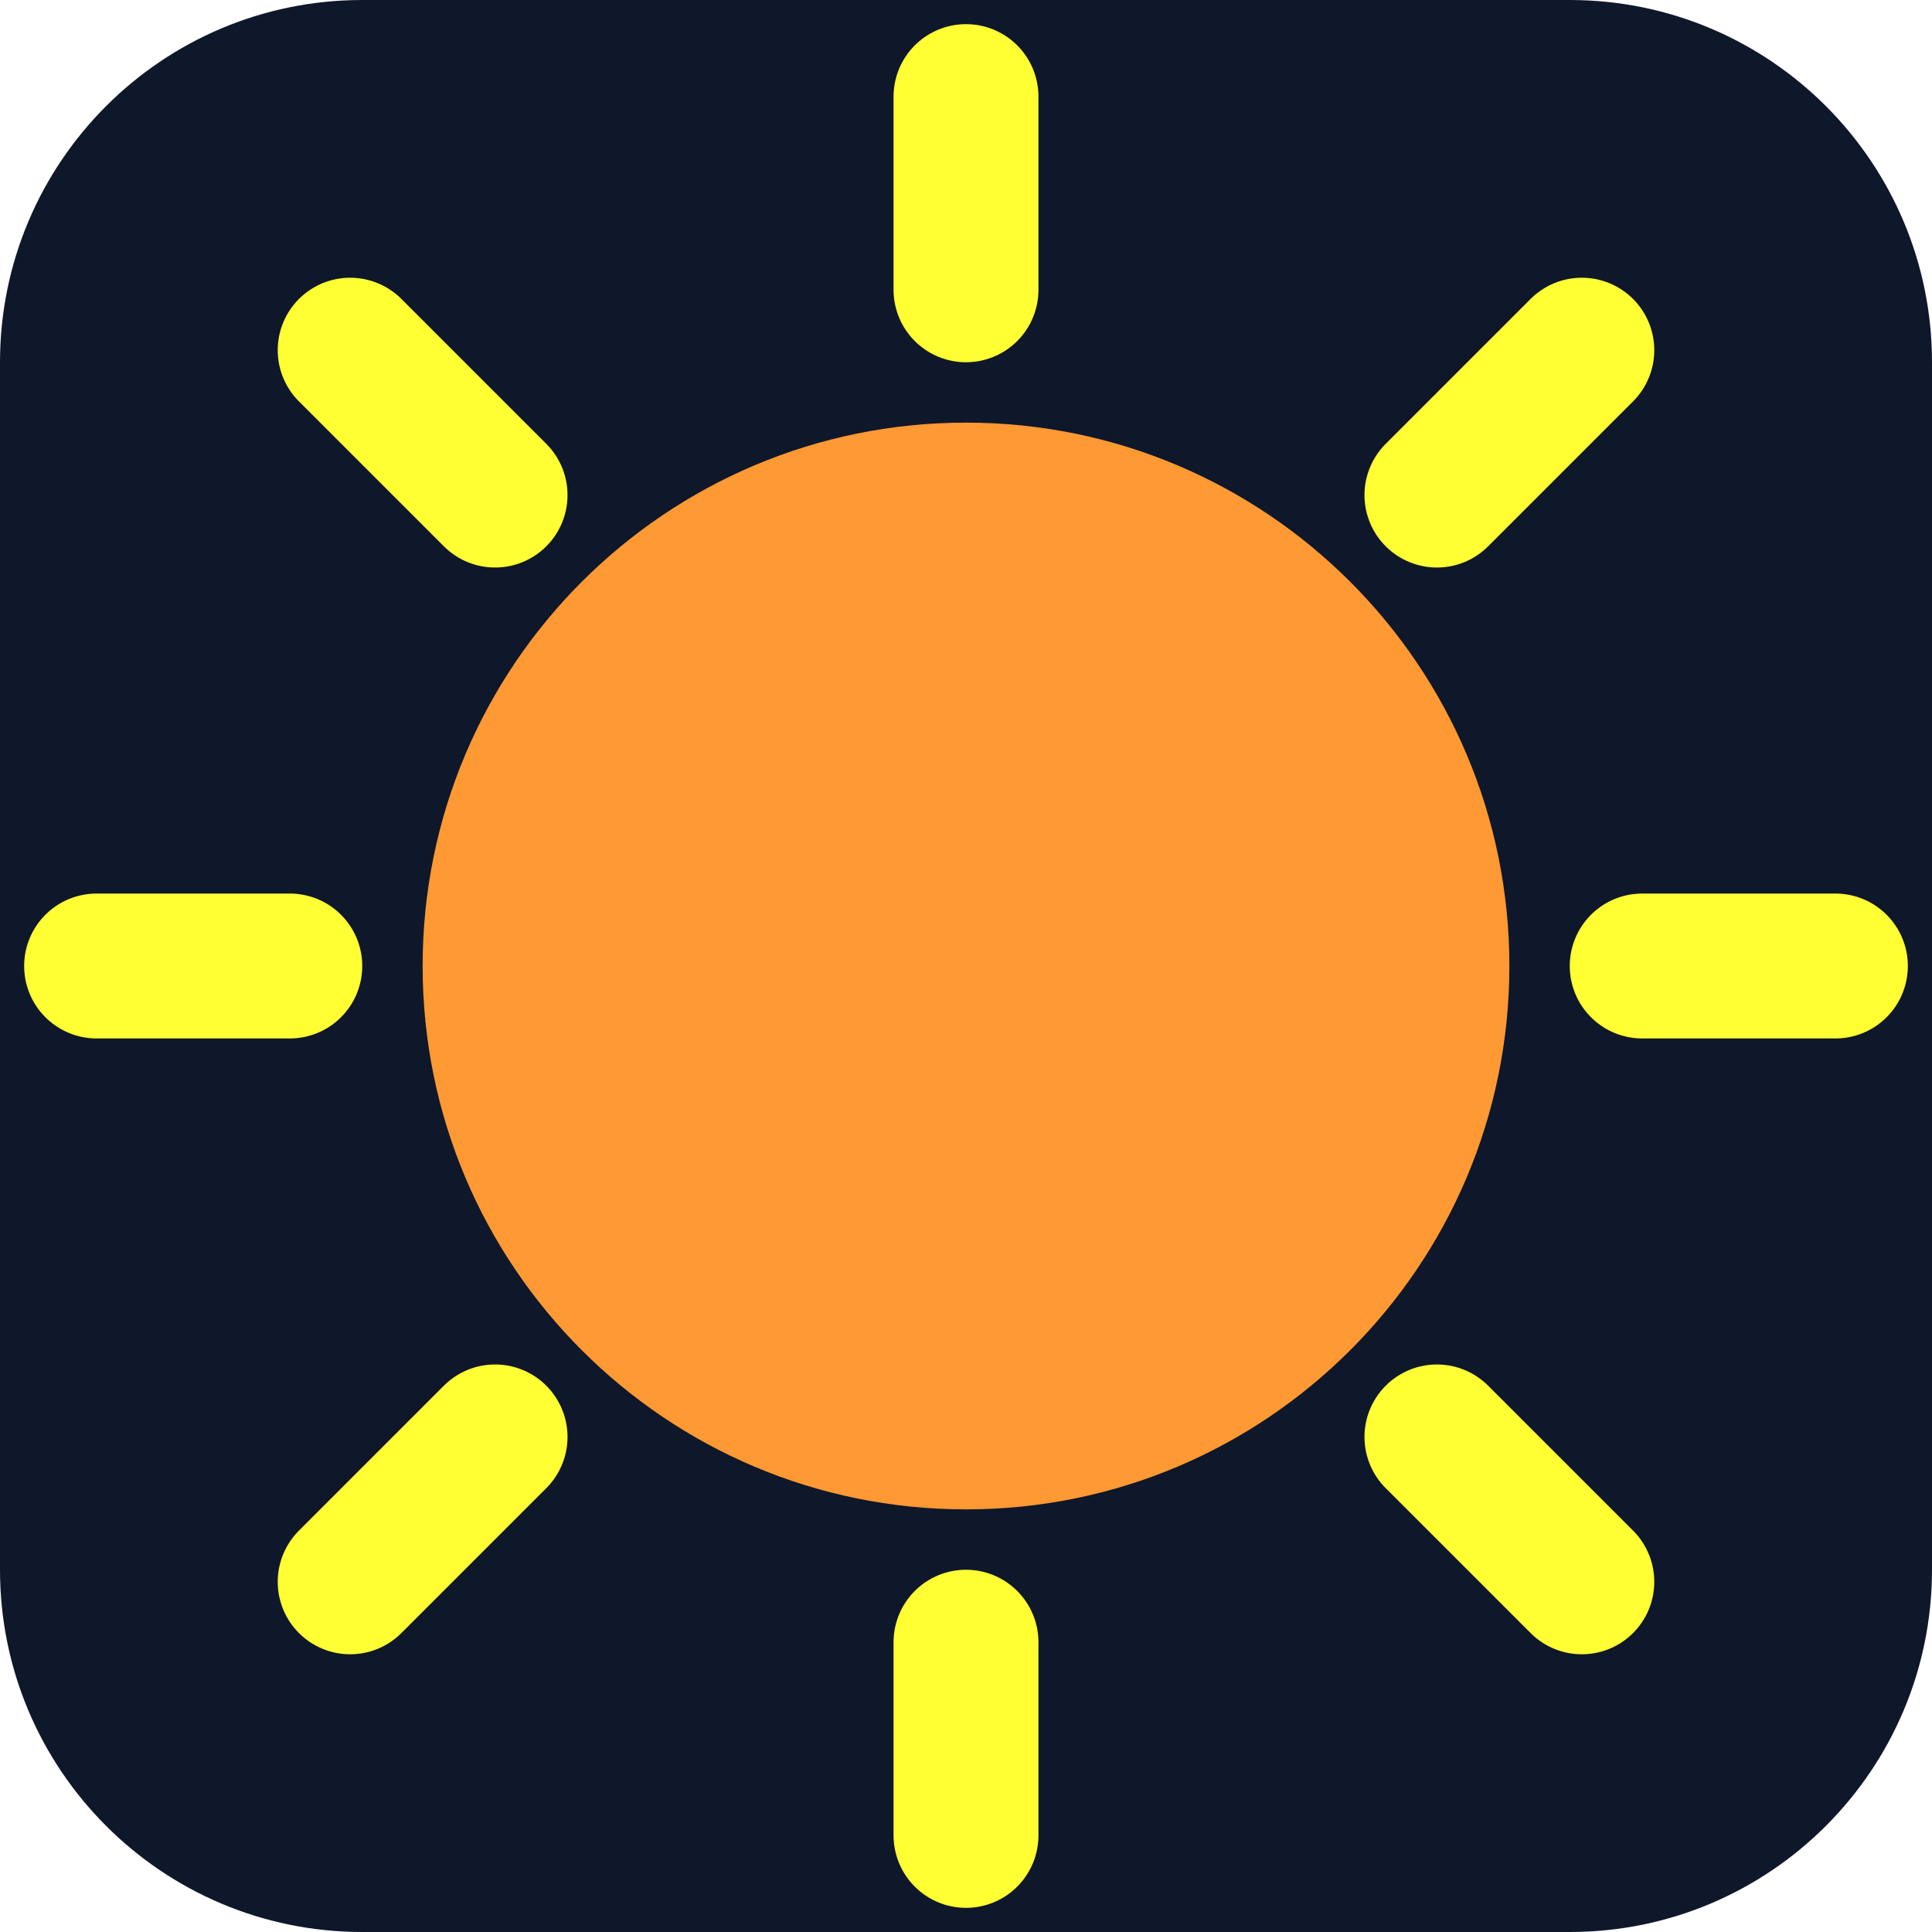
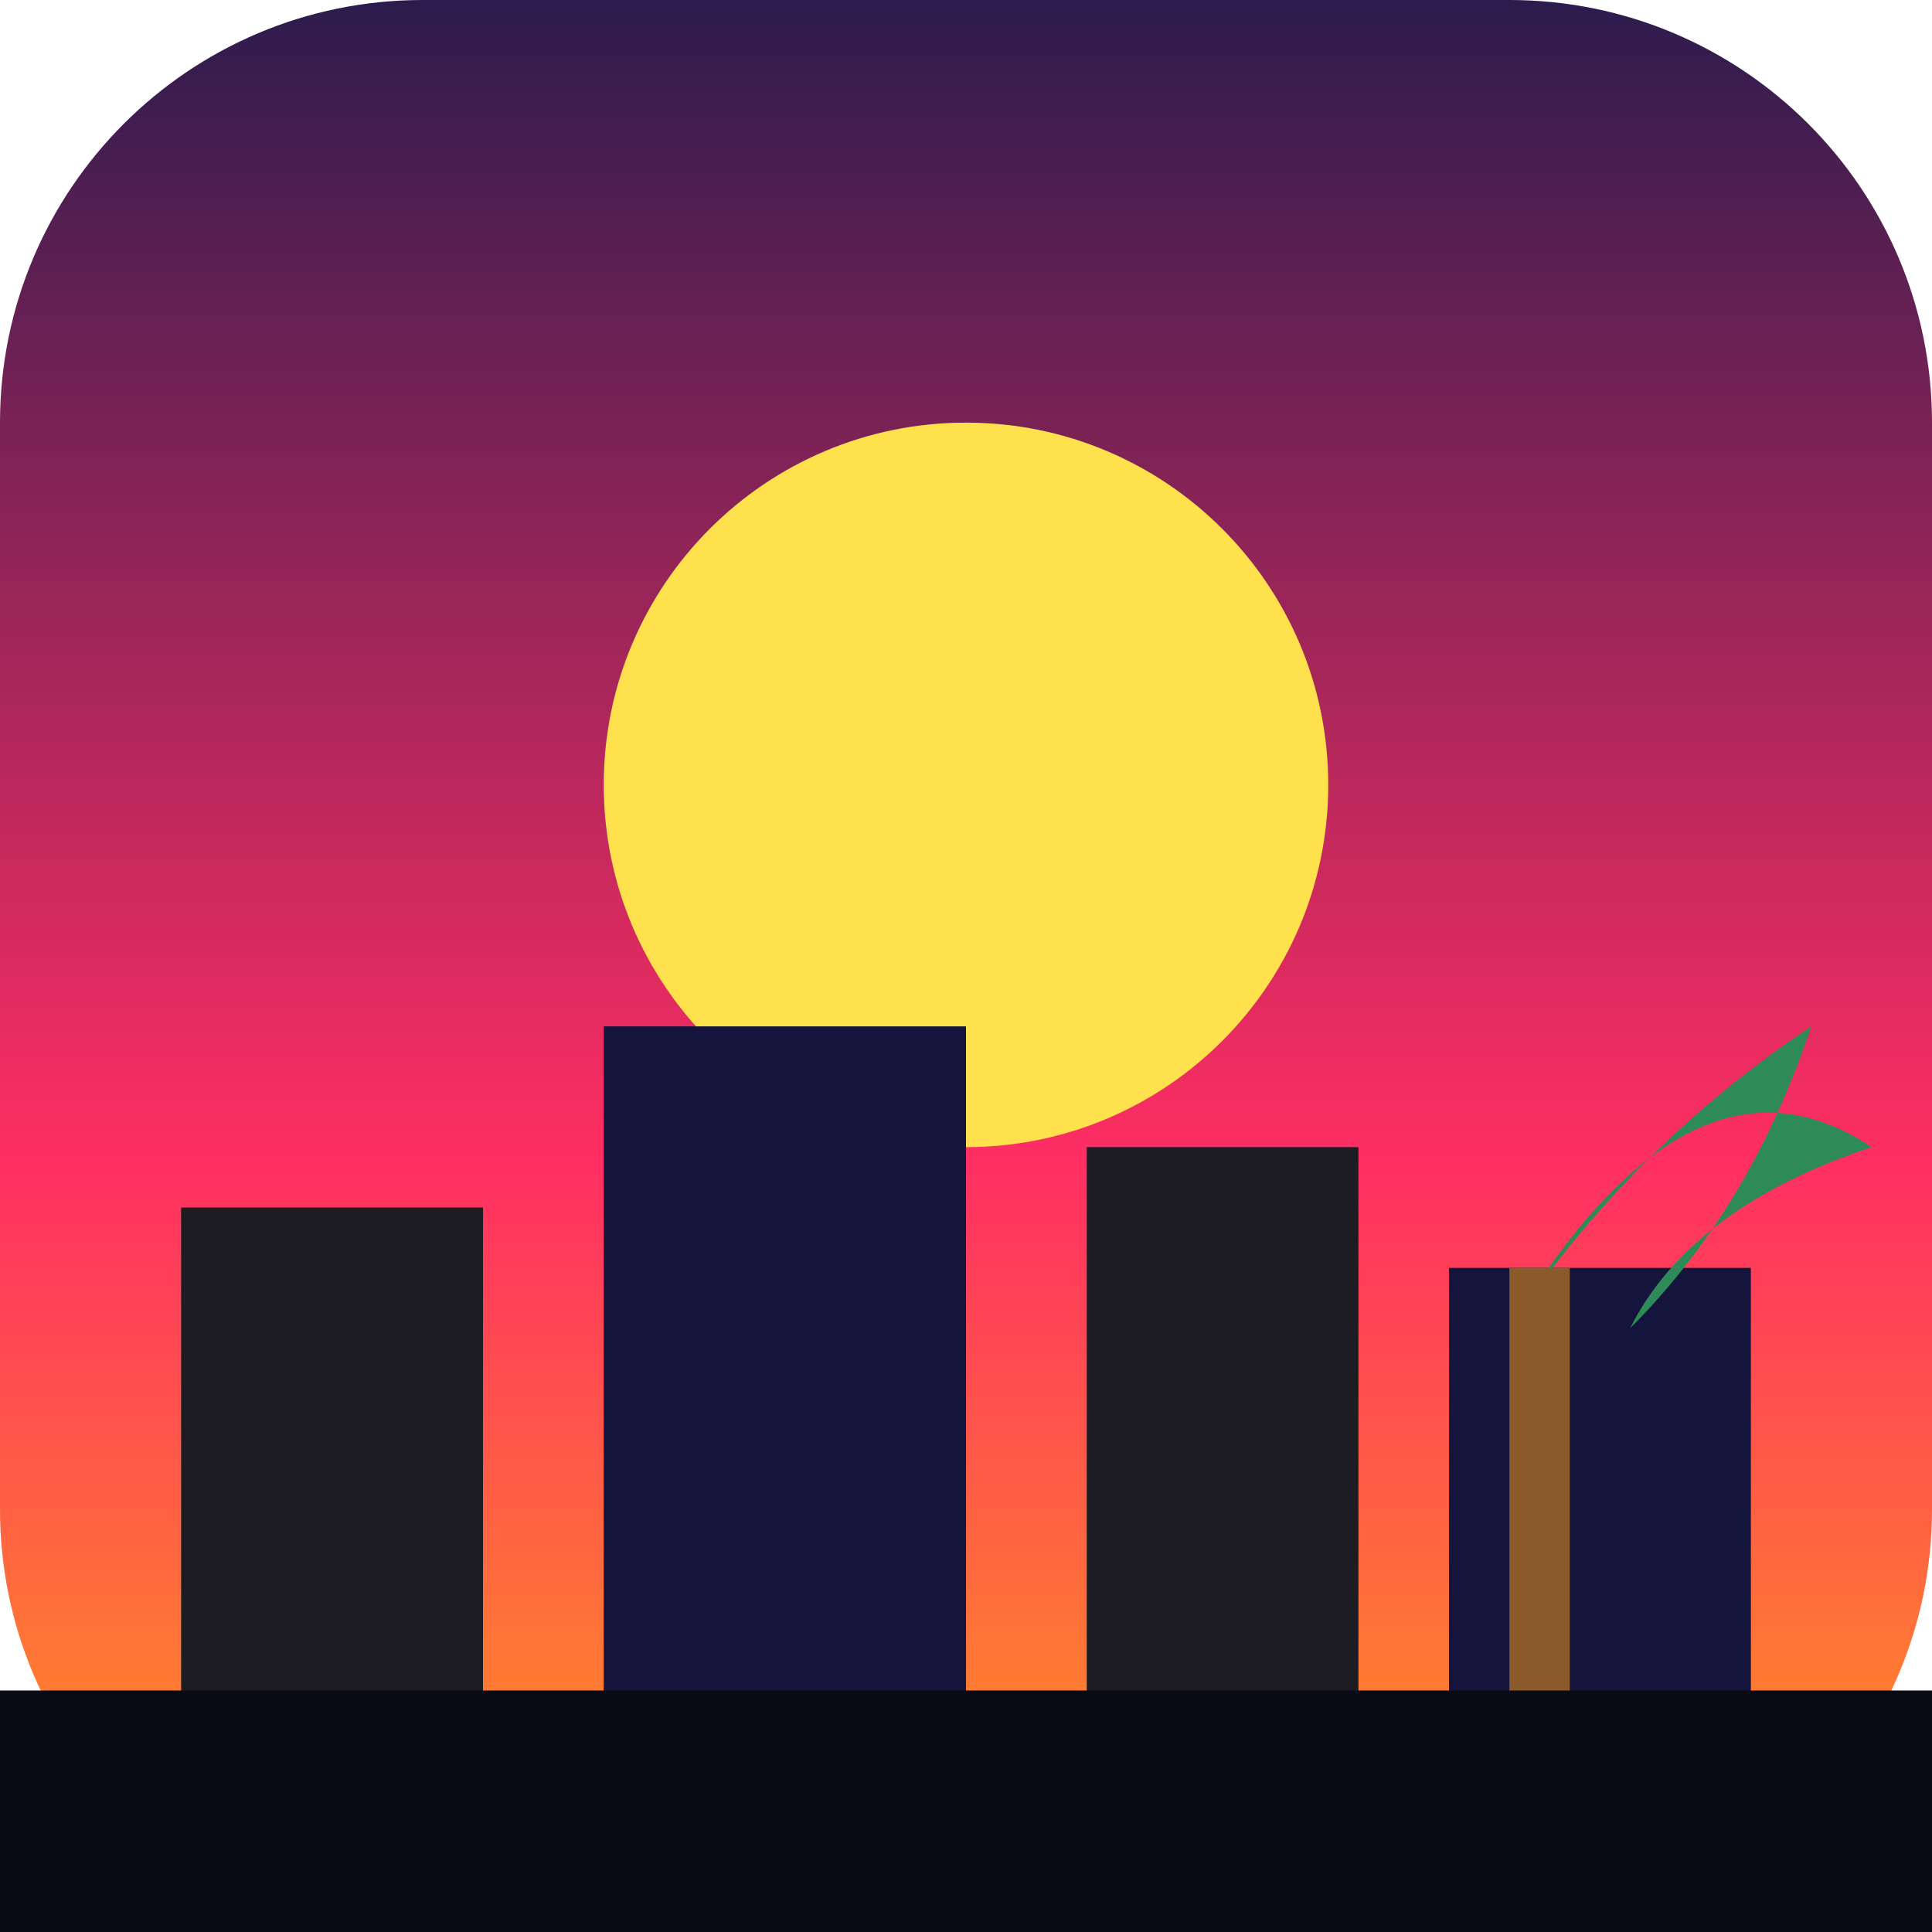
- <svg xmlns="http://www.w3.org/2000/svg" viewBox="0 0 16 16">
-   <rect width="16" height="16" rx="3" fill="#0f172a" />
-   <circle cx="8" cy="8" r="4.5" fill="#ff9933" />
-   <g stroke="#ffff33" stroke-width="1.2" stroke-linecap="round">
-     <line x1="8" y1="0.8" x2="8" y2="2.4" />
-     <line x1="8" y1="13.6" x2="8" y2="15.2" />
-     <line x1="0.8" y1="8" x2="2.4" y2="8" />
-     <line x1="13.6" y1="8" x2="15.2" y2="8" />
-     <line x1="2.9" y1="2.9" x2="4.1" y2="4.1" />
-     <line x1="11.9" y1="11.9" x2="13.1" y2="13.1" />
-     <line x1="13.1" y1="2.9" x2="11.9" y2="4.1" />
-     <line x1="4.1" y1="11.9" x2="2.9" y2="13.1" />
-   </g>
+ <svg xmlns="http://www.w3.org/2000/svg" width="64" height="64" viewBox="0 0 64 64">
+   <defs>
+     <linearGradient id="sky" x1="0" y1="0" x2="0" y2="1">
+       <stop offset="0" stop-color="#2b1b4d" />
+       <stop offset="0.6" stop-color="#ff2e63" />
+       <stop offset="1" stop-color="#ff9f1c" />
+     </linearGradient>
+   </defs>
+   <rect width="64" height="64" rx="14" fill="url(#sky)" />
+   <circle cx="32" cy="26" r="12" fill="#ffe14d" />
+   <rect x="6" y="40" width="10" height="18" fill="#1c1c22" />
+   <rect x="20" y="34" width="12" height="24" fill="#14143c" />
+   <rect x="36" y="38" width="9" height="20" fill="#1c1c22" />
+   <rect x="48" y="42" width="10" height="16" fill="#14143c" />
+   <path d="M50 44 Q56 34 62 38 Q56 40 54 44 Q58 40 60 34 Q54 38 50 44 Z" fill="#2e8b57" />
+   <rect x="50" y="42" width="2" height="16" fill="#8b5a2b" />
+   <rect x="0" y="56" width="64" height="8" fill="#0a0a14" />
</svg>
